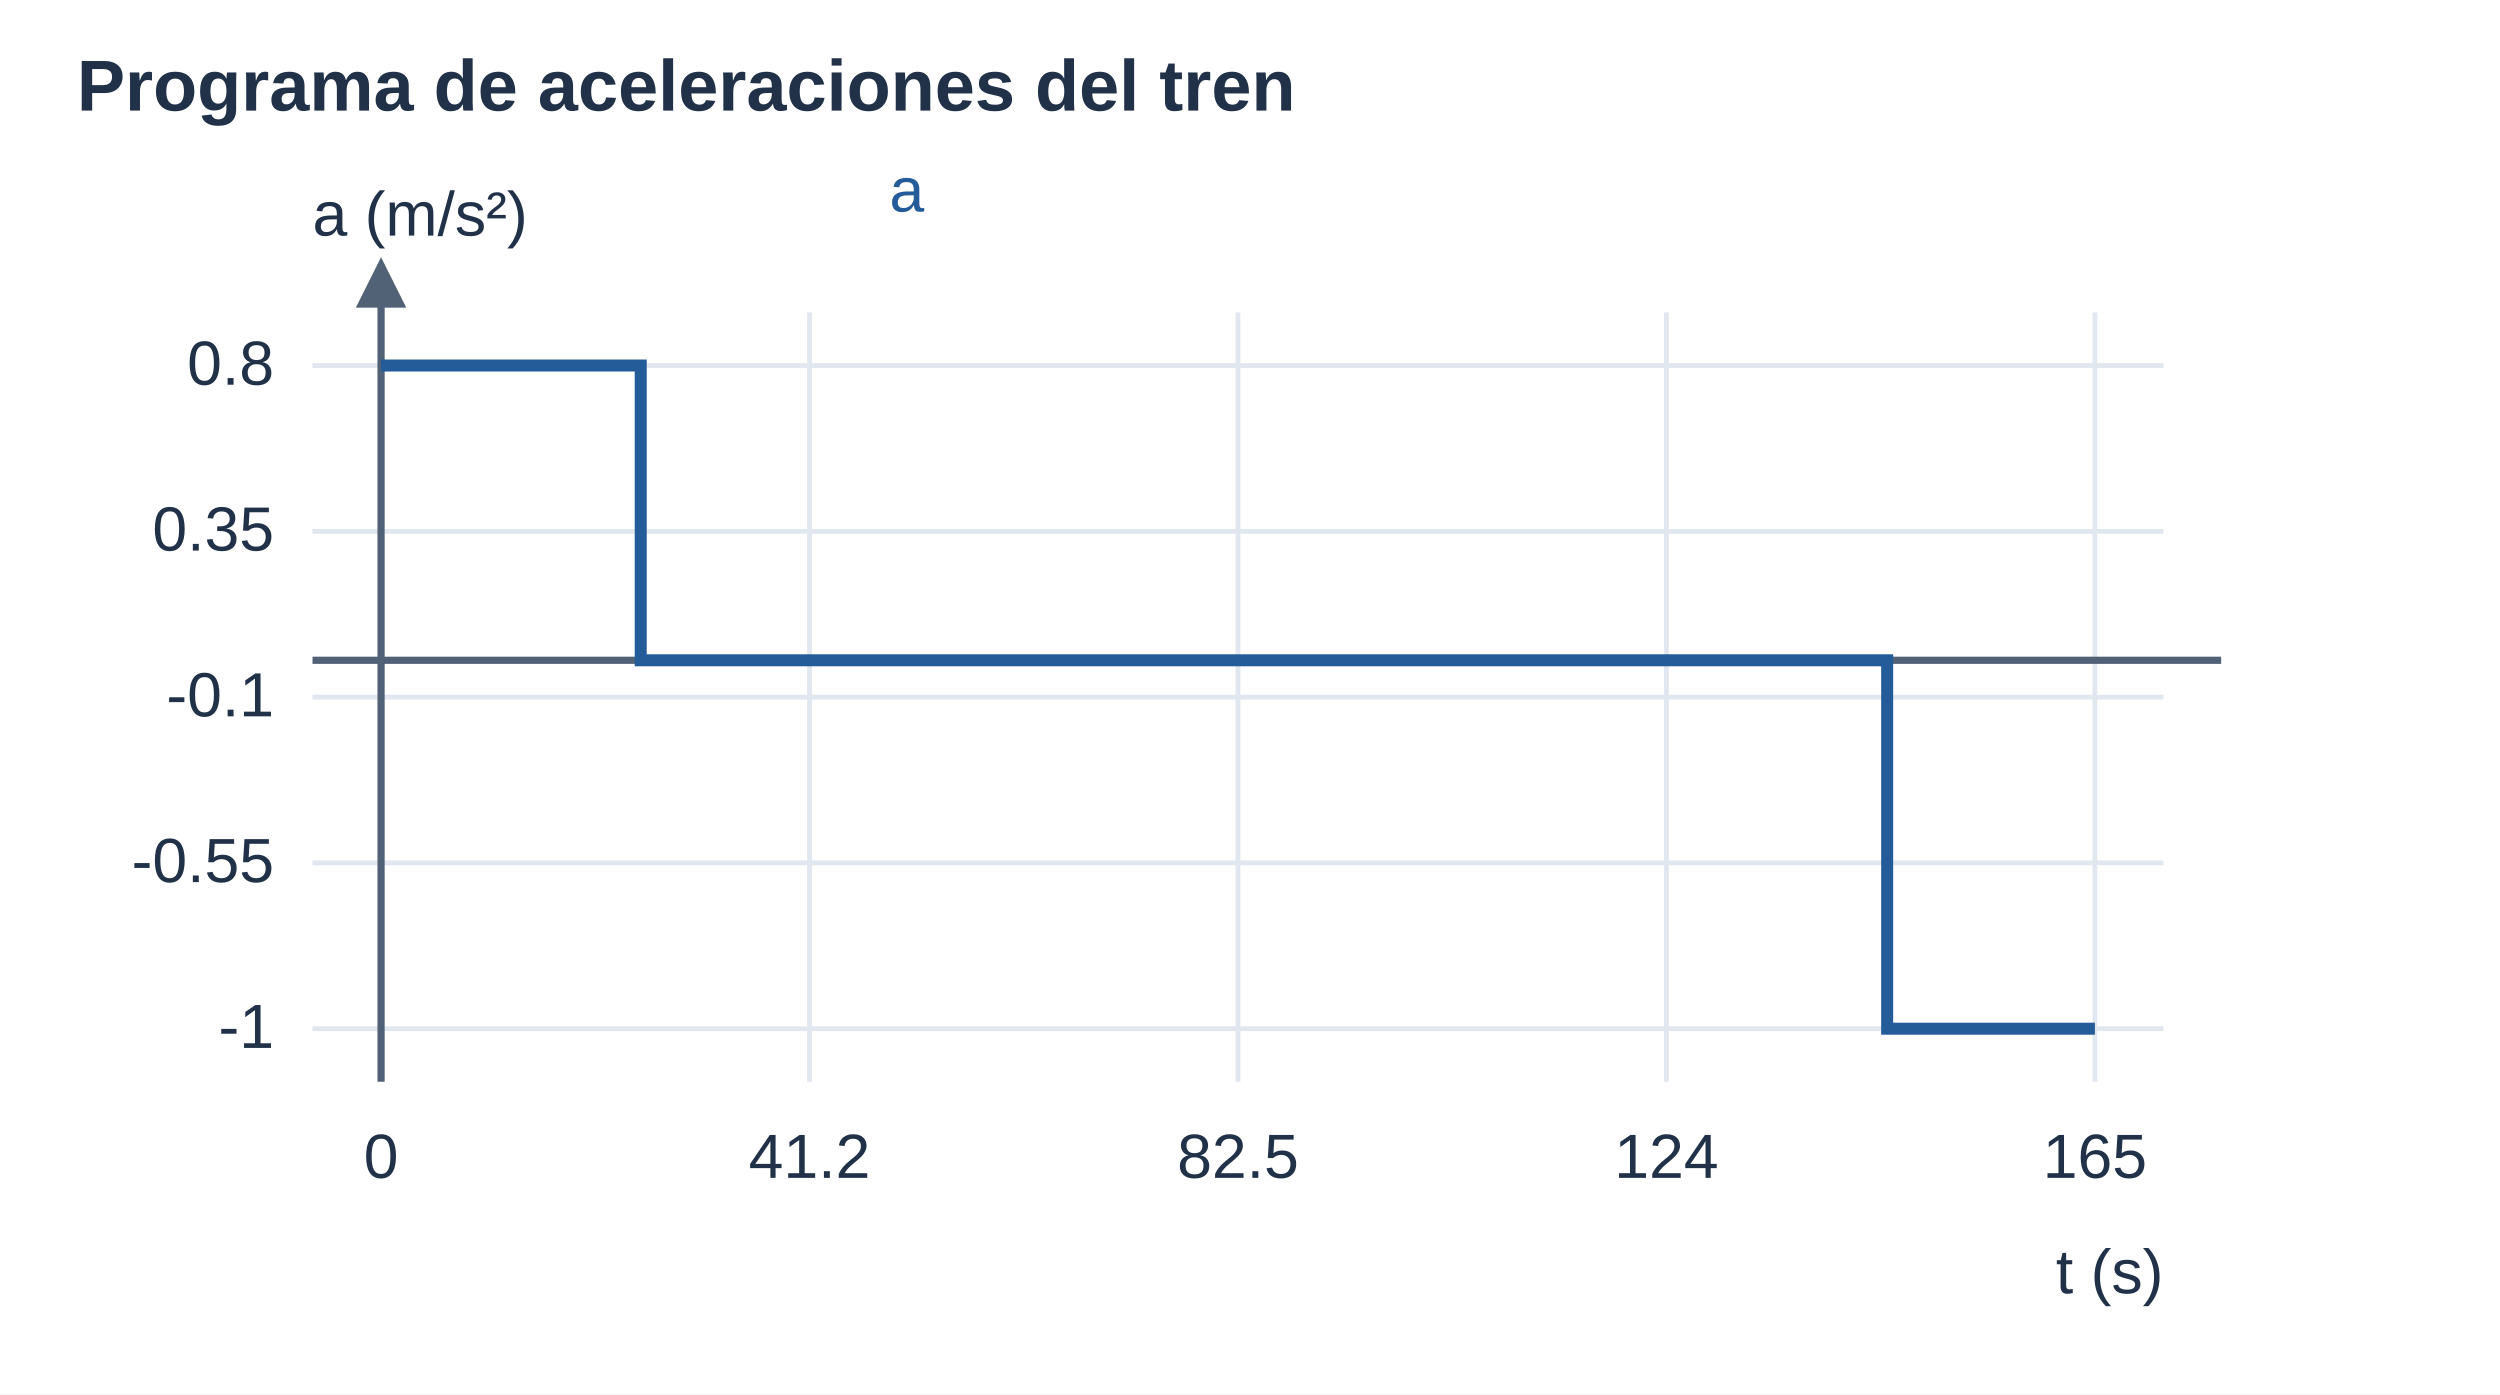
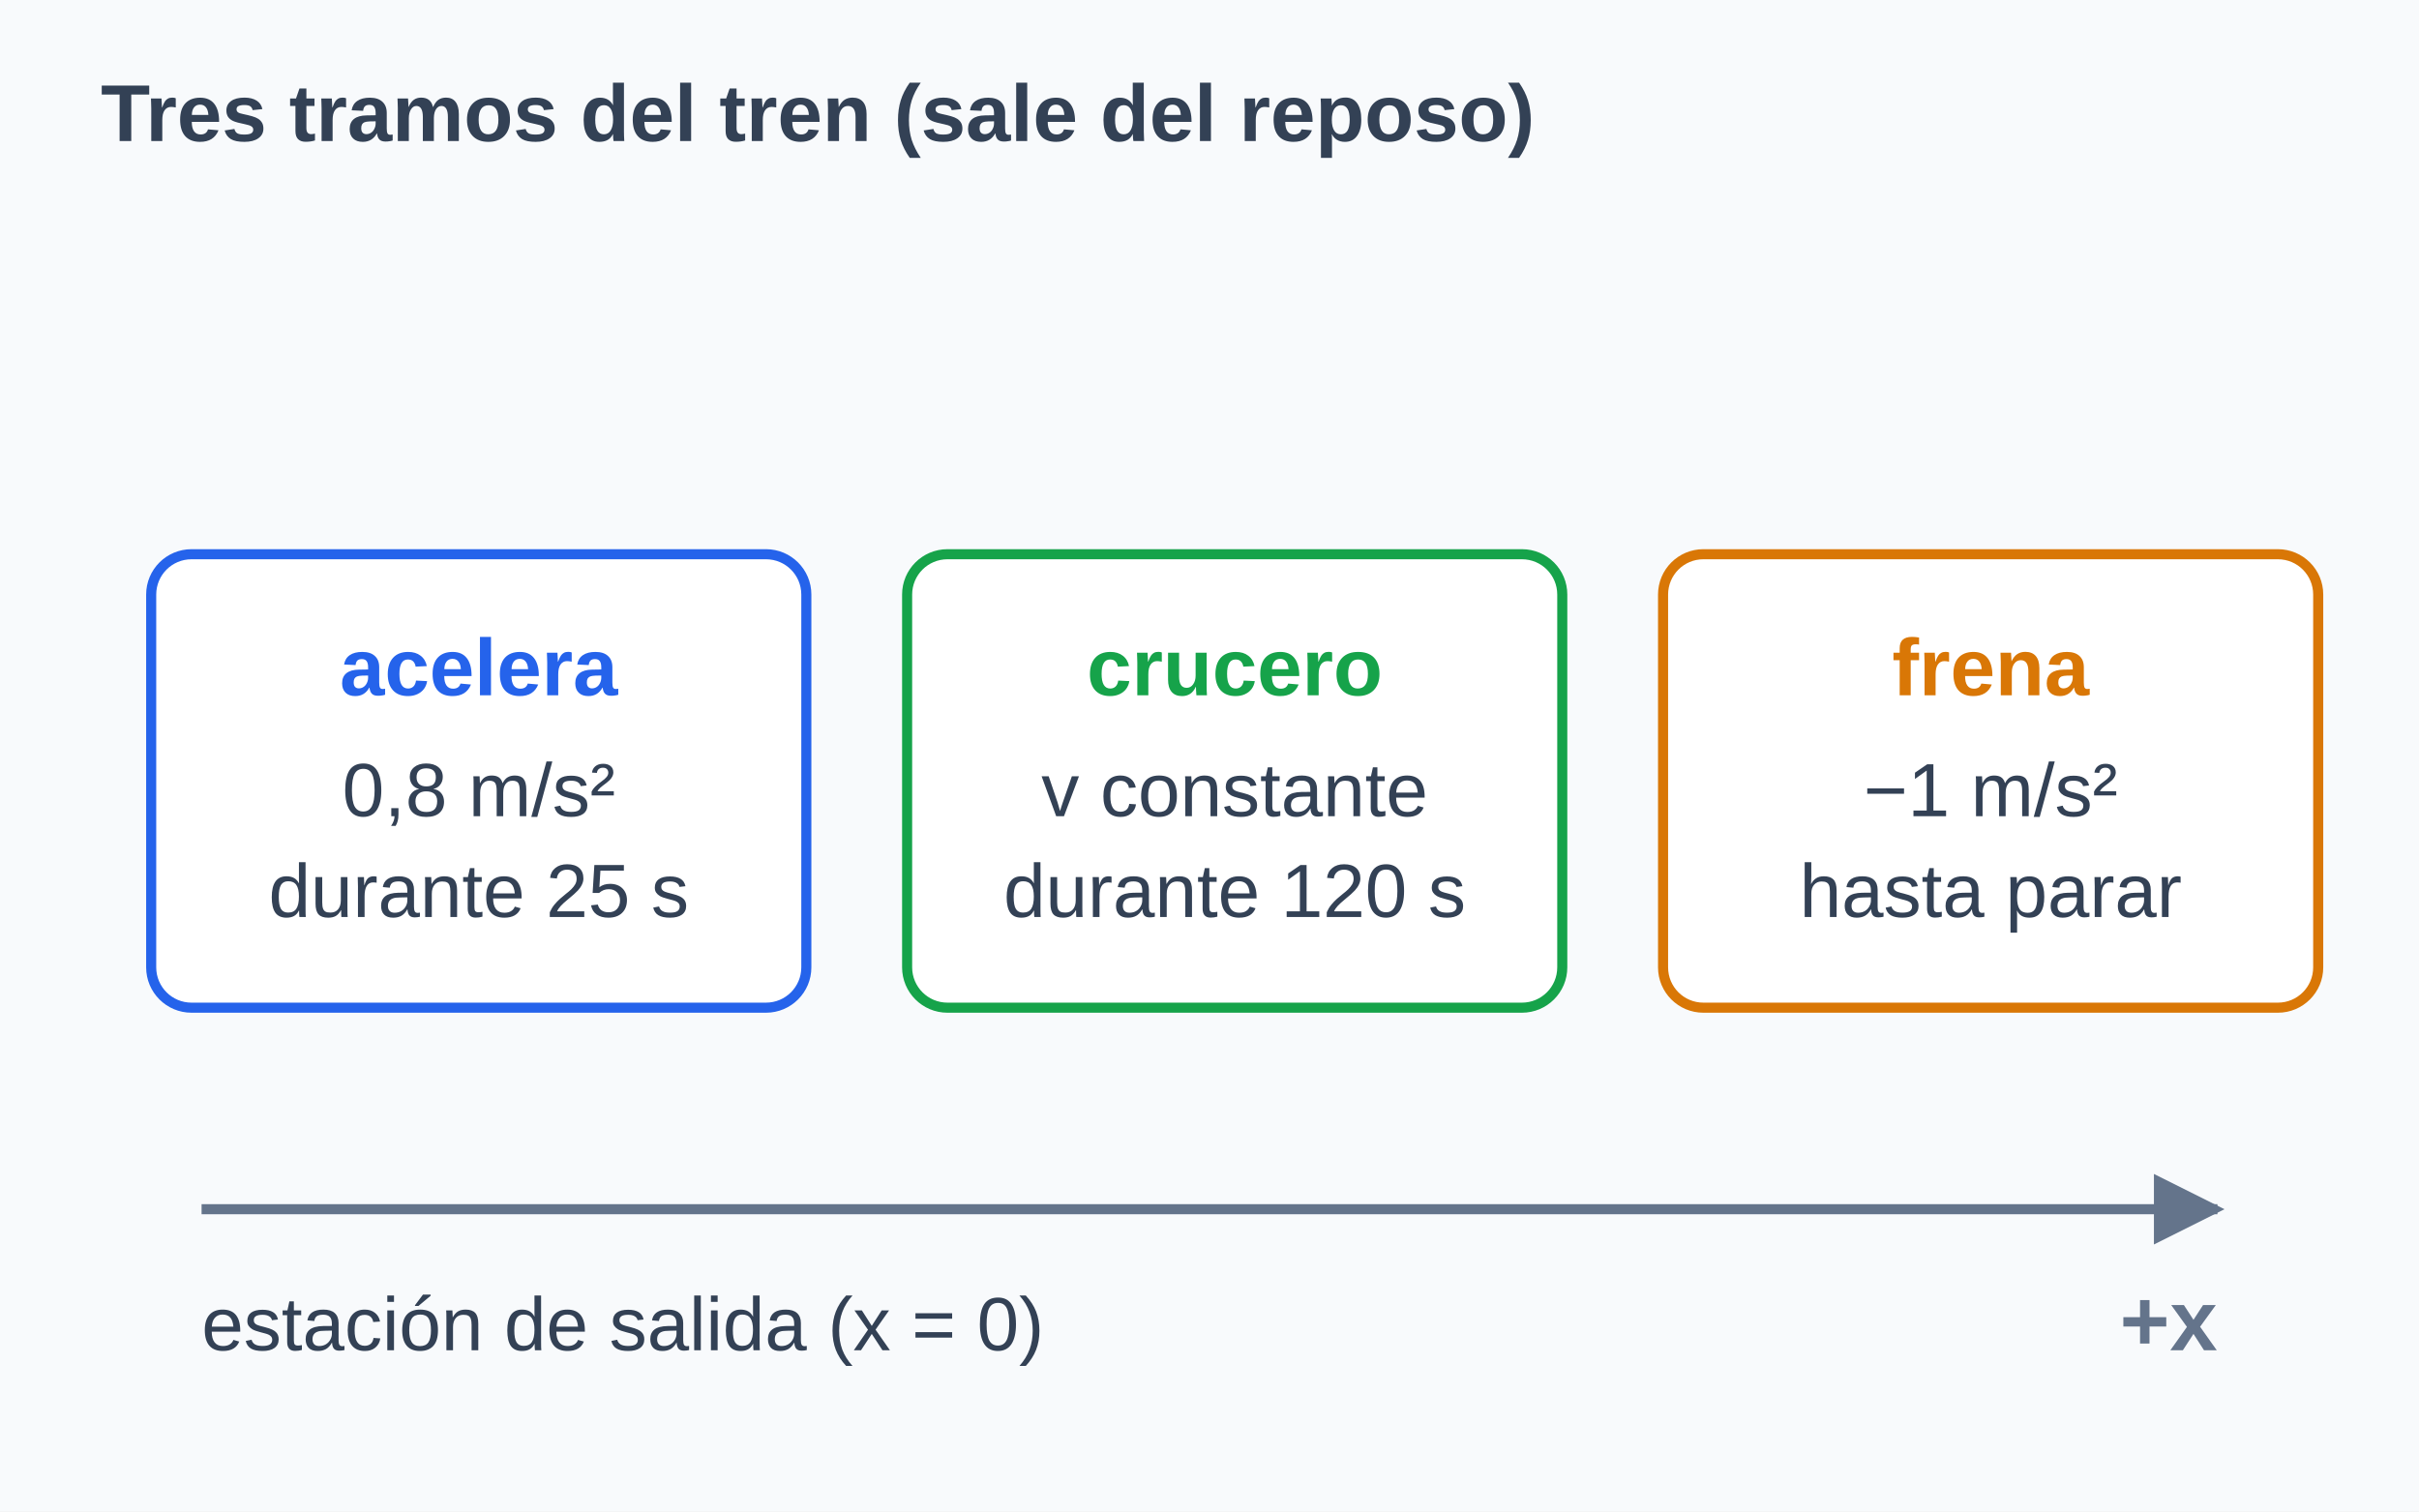
- <svg xmlns="http://www.w3.org/2000/svg" viewBox="0 0 520 290" role="img" aria-labelledby="title desc" style="max-width:100%;height:auto">
+ <svg xmlns="http://www.w3.org/2000/svg" viewBox="0 0 480 300" role="img" aria-labelledby="title desc">
  <defs>
-     <marker id="arrow" markerWidth="7" markerHeight="7" refX="6" refY="3.5" orient="auto-start-reverse">
-       <path d="M0 0 L7 3.5 L0 7Z" fill="context-stroke" />
+     <marker id="a-axis" viewBox="0 0 10 10" refX="9" refY="5" markerWidth="7" markerHeight="7" orient="auto-start-reverse">
+       <path d="M0 0 L10 5 L0 10 Z" fill="#64748b" />
+     </marker>
+     <marker id="a-blue" viewBox="0 0 10 10" refX="9" refY="5" markerWidth="7" markerHeight="7" orient="auto-start-reverse">
+       <path d="M0 0 L10 5 L0 10 Z" fill="#2563eb" />
+     </marker>
+     <marker id="a-amber" viewBox="0 0 10 10" refX="9" refY="5" markerWidth="7" markerHeight="7" orient="auto-start-reverse">
+       <path d="M0 0 L10 5 L0 10 Z" fill="#d97706" />
+     </marker>
+     <marker id="a-green" viewBox="0 0 10 10" refX="9" refY="5" markerWidth="7" markerHeight="7" orient="auto-start-reverse">
+       <path d="M0 0 L10 5 L0 10 Z" fill="#16a34a" />
+     </marker>
+     <marker id="a-red" viewBox="0 0 10 10" refX="9" refY="5" markerWidth="7" markerHeight="7" orient="auto-start-reverse">
+       <path d="M0 0 L10 5 L0 10 Z" fill="#dc2626" />
+     </marker>
+     <marker id="a-grey" viewBox="0 0 10 10" refX="9" refY="5" markerWidth="7" markerHeight="7" orient="auto-start-reverse">
+       <path d="M0 0 L10 5 L0 10 Z" fill="#94a3b8" />
    </marker>
  </defs>
-   <rect width="100%" height="100%" fill="white" />
-   <g font-family="Arial,sans-serif" font-size="13" fill="#203148">
-     <text x="16" y="23" font-size="15" font-weight="bold">Programa de aceleraciones del tren</text>
-     <path d="M79.26 65V225 M65 213.97H450" stroke="#e1e7ee" fill="none" />
-     <text x="79.26" y="245" text-anchor="middle">0</text>
-     <text x="57" y="217.97" text-anchor="end">-1</text>
-     <path d="M168.38 65V225 M65 179.48H450" stroke="#e1e7ee" fill="none" />
-     <text x="168.38" y="245" text-anchor="middle">41.2</text>
-     <text x="57" y="183.48" text-anchor="end">-0.55</text>
-     <path d="M257.50 65V225 M65 145.00H450" stroke="#e1e7ee" fill="none" />
-     <text x="257.50" y="245" text-anchor="middle">82.5</text>
-     <text x="57" y="149.00" text-anchor="end">-0.1</text>
-     <path d="M346.62 65V225 M65 110.52H450" stroke="#e1e7ee" fill="none" />
-     <text x="346.62" y="245" text-anchor="middle">124</text>
-     <text x="57" y="114.52" text-anchor="end">0.35</text>
-     <path d="M435.74 65V225 M65 76.03H450" stroke="#e1e7ee" fill="none" />
-     <text x="435.74" y="245" text-anchor="middle">165</text>
-     <text x="57" y="80.03" text-anchor="end">0.8</text>
-     <path d="M65 137.34H462 M79.26 225V55" stroke="#516276" stroke-width="1.5" fill="none" marker-end="url(#arrow)" />
-     <text x="450" y="269" text-anchor="end">t (s)</text>
-     <text x="65" y="49">a (m/s²)</text>
-     <polyline points="79.26,76.03 133.27,76.03 133.27,137.34 392.53,137.34 392.53,213.97 435.74,213.97" fill="none" stroke="#245b99" stroke-width="2.5" />
-     <text x="185" y="44" fill="#245b99">a</text>
+   <rect width="480" height="300" fill="#f8fafc" />
+   <g font-family="Arial, sans-serif">
+     <text x="20.0" y="28.0" font-size="16" text-anchor="start" fill="#334155" font-weight="bold">Tres tramos del tren (sale del reposo)</text>
+     <rect x="30.0" y="110.0" width="130.0" height="90.0" rx="8" fill="#ffffff" stroke="#2563eb" stroke-width="2" />
+     <text x="95.0" y="138.0" font-size="16" text-anchor="middle" fill="#2563eb" font-weight="bold">acelera</text>
+     <text x="95.0" y="162.0" font-size="15" text-anchor="middle" fill="#334155">0,8 m/s²</text>
+     <text x="95.0" y="182.0" font-size="15" text-anchor="middle" fill="#334155">durante 25 s</text>
+     <rect x="180.0" y="110.0" width="130.0" height="90.0" rx="8" fill="#ffffff" stroke="#16a34a" stroke-width="2" />
+     <text x="245.0" y="138.0" font-size="16" text-anchor="middle" fill="#16a34a" font-weight="bold">crucero</text>
+     <text x="245.0" y="162.0" font-size="15" text-anchor="middle" fill="#334155">v constante</text>
+     <text x="245.0" y="182.0" font-size="15" text-anchor="middle" fill="#334155">durante 120 s</text>
+     <rect x="330.0" y="110.0" width="130.0" height="90.0" rx="8" fill="#ffffff" stroke="#d97706" stroke-width="2" />
+     <text x="395.0" y="138.0" font-size="16" text-anchor="middle" fill="#d97706" font-weight="bold">frena</text>
+     <text x="395.0" y="162.0" font-size="15" text-anchor="middle" fill="#334155">−1 m/s²</text>
+     <text x="395.0" y="182.0" font-size="15" text-anchor="middle" fill="#334155">hasta parar</text>
+     <path d="M40.0 240.0 L440.0 240.0" fill="none" stroke="#64748b" stroke-width="2" marker-end="url(#a-axis)" />
+     <text x="40.0" y="268.0" font-size="15" text-anchor="start" fill="#334155">estación de salida (x = 0)</text>
+     <text x="440.0" y="268.0" font-size="17" text-anchor="end" fill="#64748b" font-weight="bold">+x</text>
  </g>
</svg>
